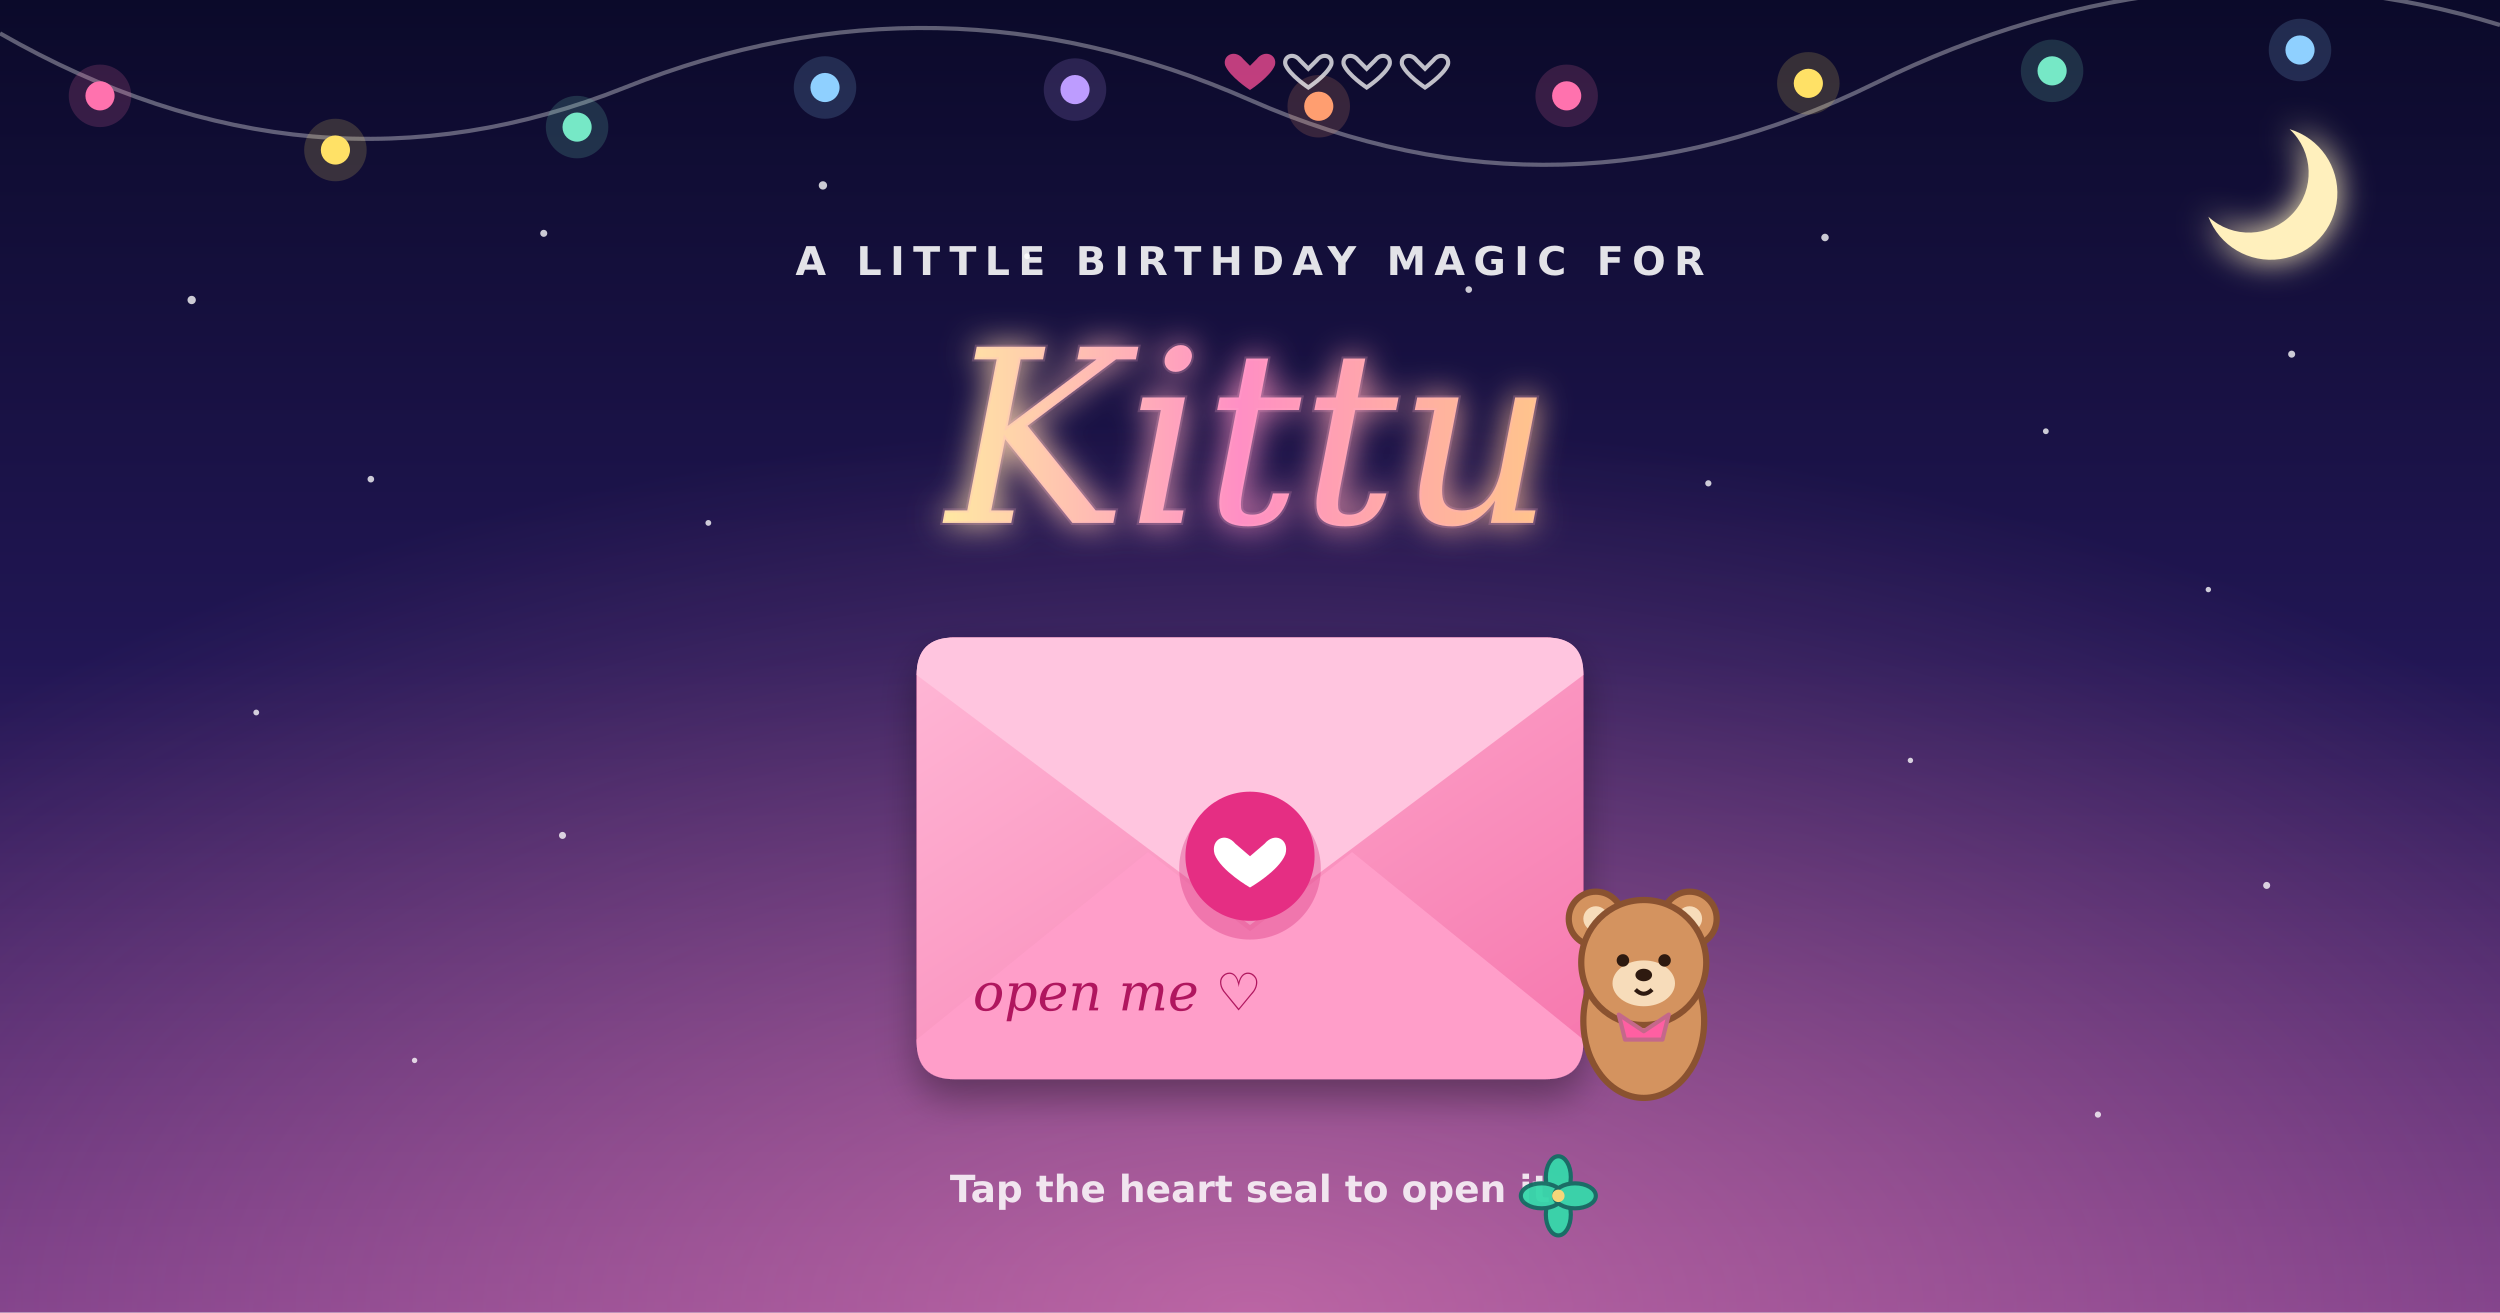
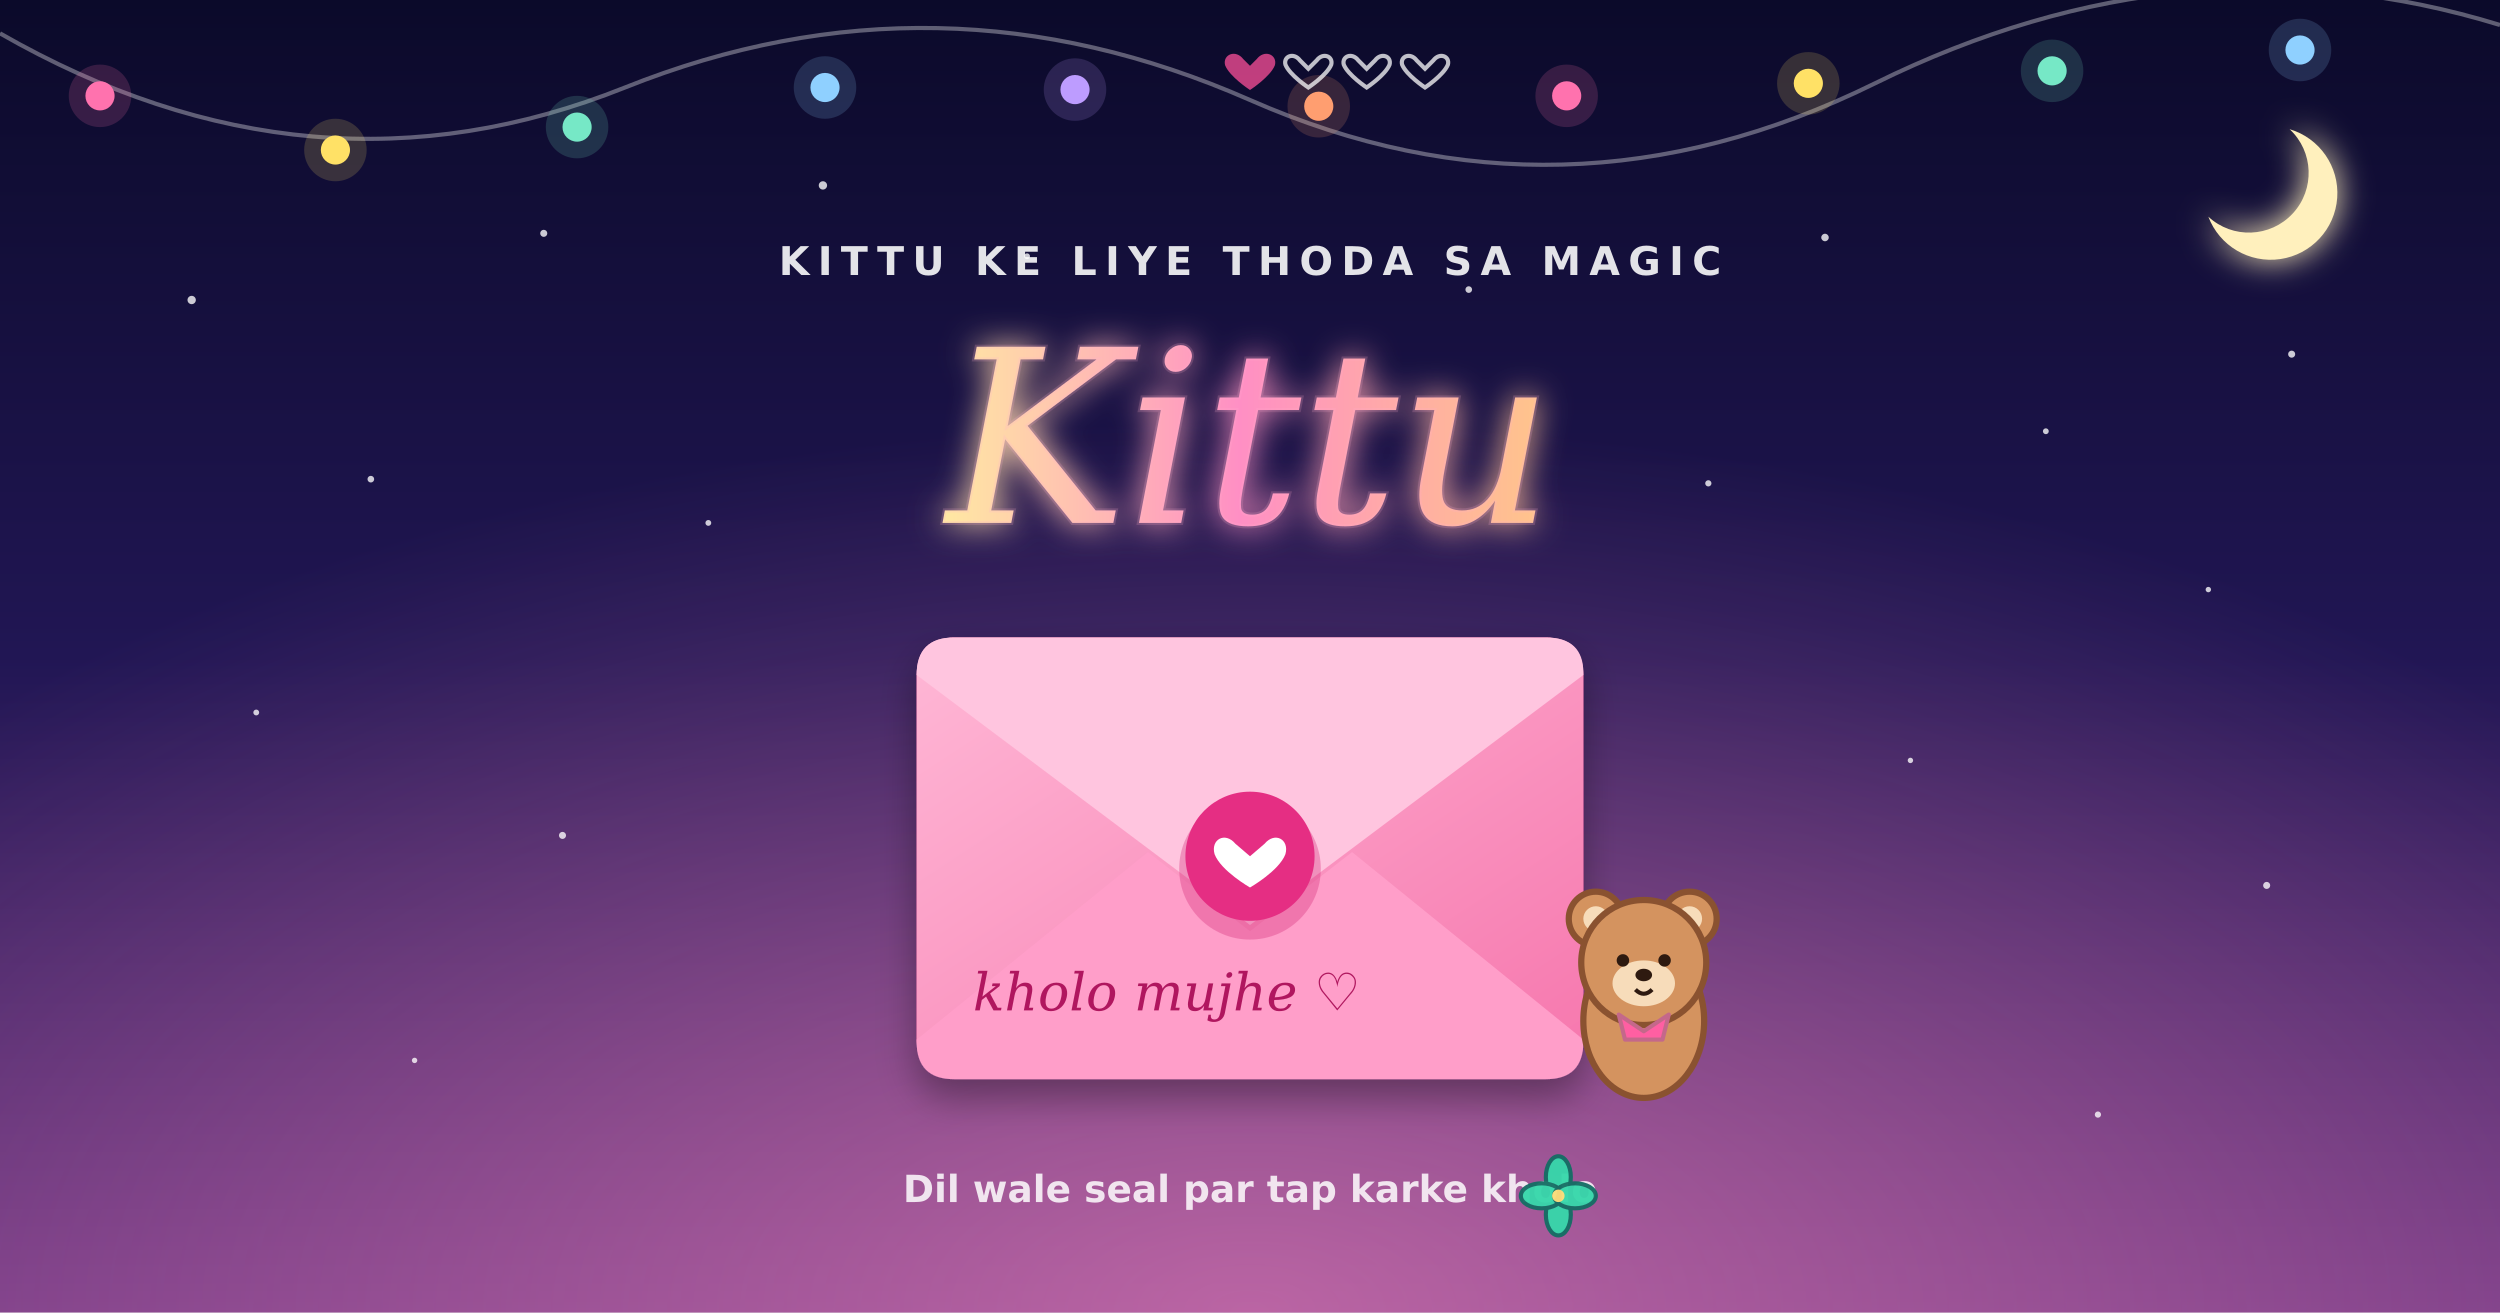
<svg xmlns="http://www.w3.org/2000/svg" width="1200" height="630" viewBox="0 0 1200 630">
  <defs>
    <linearGradient id="sky" x1="0" y1="0" x2="0" y2="1">
      <stop offset="0" stop-color="#0b0a2a" />
      <stop offset=".5" stop-color="#211654" />
      <stop offset="1" stop-color="#713984" />
    </linearGradient>
    <radialGradient id="glow" cx="50%" cy="100%" r="68%">
      <stop offset="0" stop-color="#ff8dc1" stop-opacity=".52" />
      <stop offset="1" stop-color="#ff8dc1" stop-opacity="0" />
    </radialGradient>
    <linearGradient id="name" x1="0" y1="0" x2="1" y2="0">
      <stop offset="0" stop-color="#ffe9a2" />
      <stop offset=".5" stop-color="#ff8fc4" />
      <stop offset="1" stop-color="#ffc48c" />
    </linearGradient>
    <linearGradient id="env" x1="0" y1="0" x2="1" y2="1">
      <stop offset="0" stop-color="#ffb8d6" />
      <stop offset="1" stop-color="#f676ad" />
    </linearGradient>
    <filter id="softShadow" x="-30%" y="-30%" width="160%" height="180%">
      <feGaussianBlur in="SourceAlpha" stdDeviation="9" />
      <feOffset dy="9" />
      <feComponentTransfer>
        <feFuncA type="linear" slope=".34" />
      </feComponentTransfer>
      <feMerge>
        <feMergeNode />
        <feMergeNode in="SourceGraphic" />
      </feMerge>
    </filter>
    <filter id="nameGlow" x="-40%" y="-40%" width="180%" height="180%">
      <feGaussianBlur stdDeviation="8" result="blur" />
      <feMerge>
        <feMergeNode in="blur" />
        <feMergeNode in="SourceGraphic" />
      </feMerge>
    </filter>
  </defs>
  <rect width="1200" height="630" fill="url(#sky)" />
  <rect width="1200" height="630" fill="url(#glow)" />
  <g fill="#fff" opacity=".78">
    <circle cx="92" cy="144" r="2" />
    <circle cx="178" cy="230" r="1.6" />
    <circle cx="261" cy="112" r="1.7" />
    <circle cx="340" cy="251" r="1.4" />
    <circle cx="395" cy="89" r="2" />
    <circle cx="493" cy="123" r="1.4" />
    <circle cx="705" cy="139" r="1.6" />
    <circle cx="820" cy="232" r="1.5" />
    <circle cx="876" cy="114" r="1.8" />
    <circle cx="982" cy="207" r="1.4" />
    <circle cx="1100" cy="170" r="1.7" />
    <circle cx="1060" cy="283" r="1.3" />
    <circle cx="123" cy="342" r="1.4" />
    <circle cx="270" cy="401" r="1.7" />
    <circle cx="917" cy="365" r="1.3" />
    <circle cx="1088" cy="425" r="1.7" />
    <circle cx="199" cy="509" r="1.3" />
    <circle cx="1007" cy="535" r="1.5" />
  </g>
  <g fill="#fff" opacity=".95">
    <path d="M318 164v8m-4-4h8" />
    <path d="M860 288v8m-4-4h8" />
    <path d="M100 449v7m-3.5-3.5h7" />
    <path d="M1066 330v8m-4-4h8" />
    <path d="M233 320v7m-3.5-3.5h7" />
  </g>
  <path d="M0 16 Q150 102 300 42 T600 48 T900 40 T1200 12" fill="none" stroke="#fff" stroke-opacity=".34" stroke-width="2" />
  <g>
    <circle cx="48" cy="46" r="7" fill="#ff72ae" />
    <circle cx="48" cy="46" r="15" fill="#ff72ae" opacity=".17" />
    <circle cx="161" cy="72" r="7" fill="#ffe166" />
    <circle cx="161" cy="72" r="15" fill="#ffe166" opacity=".17" />
    <circle cx="277" cy="61" r="7" fill="#76e8c6" />
    <circle cx="277" cy="61" r="15" fill="#76e8c6" opacity=".17" />
    <circle cx="396" cy="42" r="7" fill="#8fd0ff" />
    <circle cx="396" cy="42" r="15" fill="#8fd0ff" opacity=".17" />
    <circle cx="516" cy="43" r="7" fill="#bd9cff" />
    <circle cx="516" cy="43" r="15" fill="#bd9cff" opacity=".17" />
    <circle cx="633" cy="51" r="7" fill="#ff9e70" />
    <circle cx="633" cy="51" r="15" fill="#ff9e70" opacity=".17" />
    <circle cx="752" cy="46" r="7" fill="#ff72ae" />
    <circle cx="752" cy="46" r="15" fill="#ff72ae" opacity=".17" />
    <circle cx="868" cy="40" r="7" fill="#ffe166" />
    <circle cx="868" cy="40" r="15" fill="#ffe166" opacity=".17" />
    <circle cx="985" cy="34" r="7" fill="#76e8c6" />
    <circle cx="985" cy="34" r="15" fill="#76e8c6" opacity=".17" />
    <circle cx="1104" cy="24" r="7" fill="#8fd0ff" />
    <circle cx="1104" cy="24" r="15" fill="#8fd0ff" opacity=".17" />
  </g>
  <path d="M1060 104a32 32 0 1 0 39-42 27 27 0 1 1-39 42Z" fill="#fff0bd" filter="url(#nameGlow)" />
  <g transform="translate(600 29)" fill="none" stroke="#fff" stroke-width="2" opacity=".74">
    <path d="M0 13s-9-6-11-11c-1-4 4-6 7-2l4 4 4-4c3-4 8-2 7 2-2 5-11 11-11 11z" fill="#ff4f9a" stroke="#ff4f9a" />
    <path d="M28 13s-9-6-11-11c-1-4 4-6 7-2l4 4 4-4c3-4 8-2 7 2-2 5-11 11-11 11z" />
    <path d="M56 13s-9-6-11-11c-1-4 4-6 7-2l4 4 4-4c3-4 8-2 7 2-2 5-11 11-11 11z" />
    <path d="M84 13s-9-6-11-11c-1-4 4-6 7-2l4 4 4-4c3-4 8-2 7 2-2 5-11 11-11 11z" />
  </g>
-   <text x="600" y="132" text-anchor="middle" fill="#fff" font-family="DejaVu Sans, Arial, sans-serif" font-size="19" font-weight="700" letter-spacing="4" opacity=".88">A LITTLE BIRTHDAY MAGIC FOR</text>
+   <text x="600" y="132" text-anchor="middle" fill="#fff" font-family="DejaVu Sans, Arial, sans-serif" font-size="19" font-weight="700" letter-spacing="4" opacity=".88">KITTU KE LIYE THODA SA MAGIC</text>
  <text x="600" y="251" text-anchor="middle" fill="url(#name)" stroke="#ffacd2" stroke-opacity=".18" stroke-width="2" font-family="DejaVu Serif, Georgia, serif" font-style="italic" font-size="116" filter="url(#nameGlow)">Kittu</text>
  <g filter="url(#softShadow)">
    <rect x="440" y="306" width="320" height="211" rx="18" fill="#d94b8d" />
    <rect x="461" y="319" width="278" height="181" rx="12" fill="#fffaf4" />
    <path d="M440 324q0-18 18-18h284q18 0 18 18v175q0 18-18 18H458q-18 0-18-18z" fill="url(#env)" />
    <path d="M440 324l160 120 160-120v-1q0-17-18-17H458q-18 0-18 18z" fill="#ffc5df" />
    <path d="M440 499l111-90 49 38 49-38 111 90v1q0 18-18 18H458q-18 0-18-18z" fill="#ff9ec9" />
-     <text x="467" y="485" fill="#b0185f" font-family="DejaVu Serif, Georgia, serif" font-size="25" font-style="italic">open me ♡</text>
+     <text x="467" y="485" fill="#b0185f" font-family="DejaVu Serif, Georgia, serif" font-size="25" font-style="italic">kholo mujhe ♡</text>
  </g>
  <circle cx="600" cy="417" r="34" fill="#d42a78" opacity=".34" />
  <circle cx="600" cy="411" r="31" fill="#e52e83" />
  <path d="M600 426s-14-8-17-16c-2-7 5-11 10-5l7 6 7-6c5-6 12-2 10 5-3 8-17 16-17 16z" fill="#fff" />
  <g transform="translate(758 433)" stroke="#8a5230" stroke-width="3" stroke-linejoin="round">
    <circle cx="8" cy="8" r="13" fill="#d4935f" />
    <circle cx="53" cy="8" r="13" fill="#d4935f" />
    <circle cx="8" cy="8" r="6" fill="#f7dcba" stroke="none" />
    <circle cx="53" cy="8" r="6" fill="#f7dcba" stroke="none" />
    <ellipse cx="31" cy="57" rx="29" ry="37" fill="#d4935f" />
    <circle cx="31" cy="29" r="30" fill="#d4935f" />
    <ellipse cx="31" cy="39" rx="15" ry="11" fill="#f7dcba" stroke="none" />
    <circle cx="21" cy="28" r="3" fill="#2e1a10" stroke="none" />
    <circle cx="41" cy="28" r="3" fill="#2e1a10" stroke="none" />
    <ellipse cx="31" cy="35" rx="4" ry="3" fill="#2e1a10" stroke="none" />
    <path d="M27 42q4 4 8 0" fill="none" stroke="#2e1a10" stroke-width="2" />
    <path d="M19 54l12 8 12-8-3 12H22z" fill="#ff5fa2" stroke="#c4688a" stroke-width="2" />
  </g>
-   <text x="600" y="577" text-anchor="middle" fill="#fff" font-family="DejaVu Sans, Arial, sans-serif" font-size="18" font-weight="600" opacity=".84">Tap the heart seal to open it</text>
+   <text x="600" y="577" text-anchor="middle" fill="#fff" font-family="DejaVu Sans, Arial, sans-serif" font-size="18" font-weight="600" opacity=".84">Dil wale seal par tap karke kholo</text>
  <g transform="translate(748 574)" fill="#35d7aa" stroke="#146d64" stroke-width="2" opacity=".95">
    <ellipse cx="0" cy="-9" rx="6" ry="10" />
    <ellipse cx="0" cy="9" rx="6" ry="10" />
    <ellipse cx="-8" cy="0" rx="10" ry="6" />
    <ellipse cx="8" cy="0" rx="10" ry="6" />
    <circle r="3" fill="#f9dc78" stroke="none" />
  </g>
</svg>
